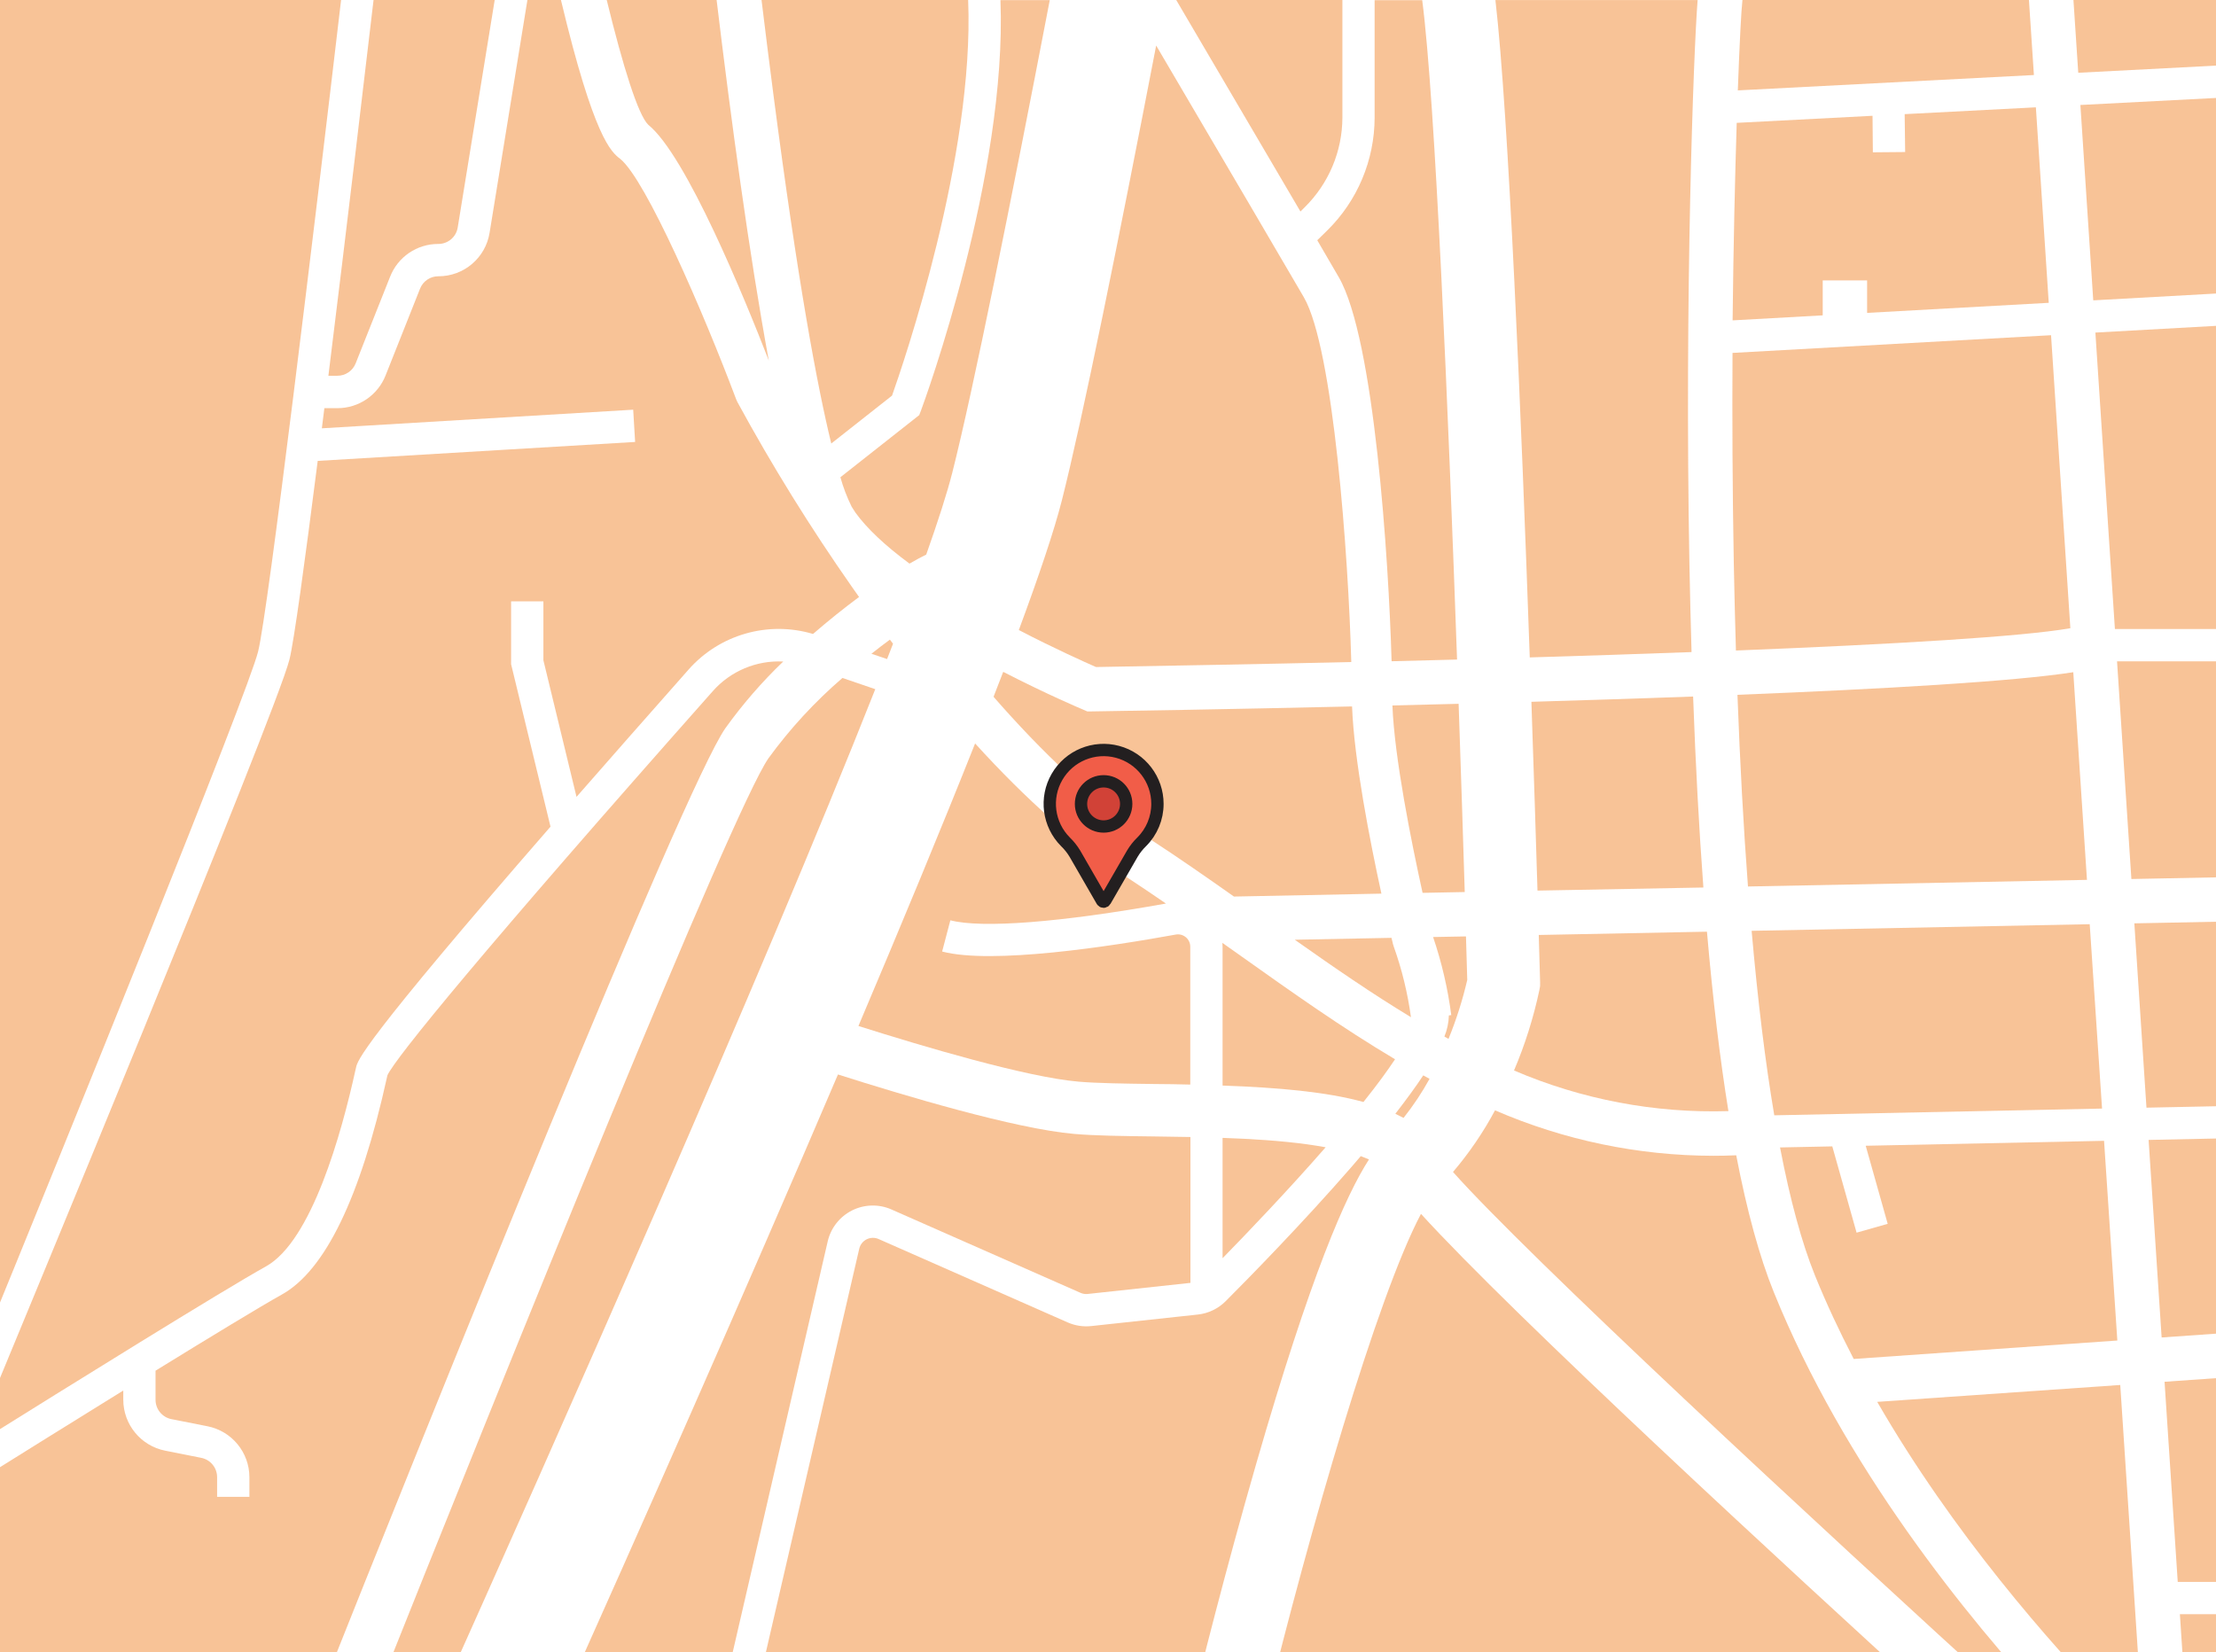
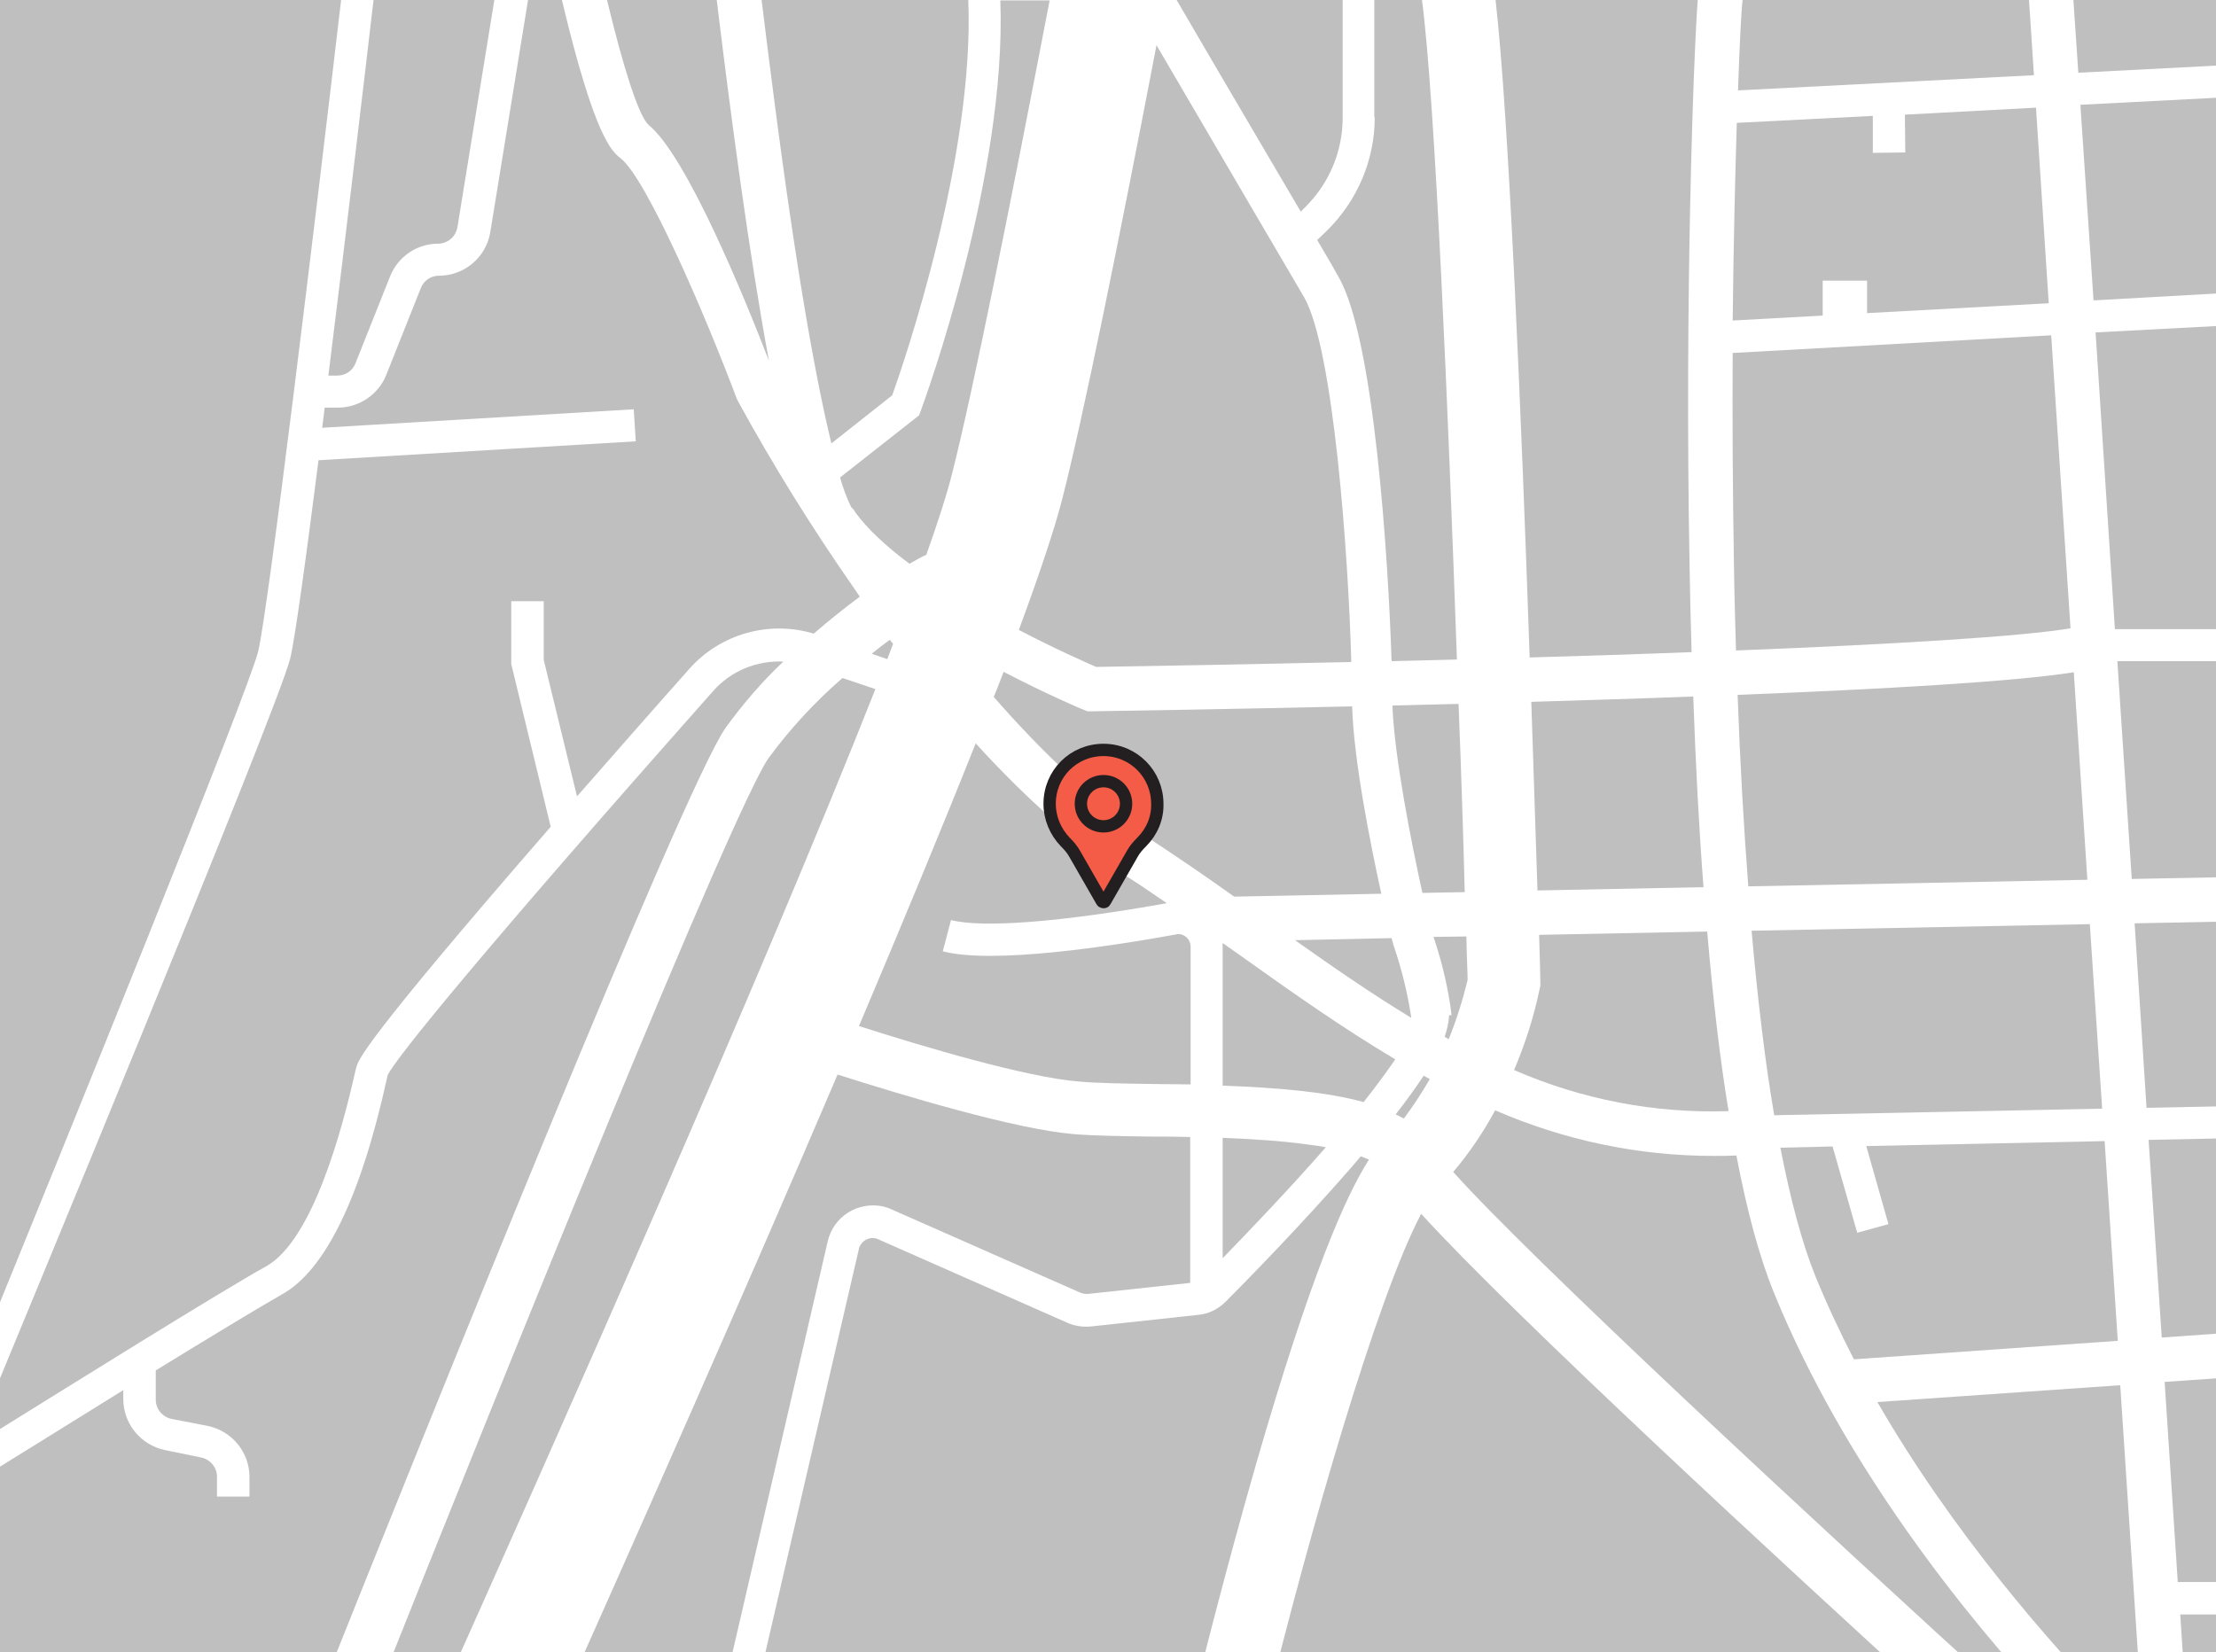
- <svg xmlns="http://www.w3.org/2000/svg" viewBox="0 0 539.24 402">
-   <defs>
-     <style>.cls-1{opacity:0.5;}.cls-2{fill:#f2872f;}.cls-3{fill:#f15d48;}.cls-3,.cls-4{stroke:#231f20;stroke-linecap:round;stroke-linejoin:round;stroke-width:3px;}.cls-4{fill:#d14237;}</style>
-   </defs>
-   <g id="Layer_5" data-name="Layer 5">
-     <g class="cls-1">
-       <path class="cls-2" d="M351.48,252.27l1,.57a94.79,94.79,0,0,0,4.56-14.35c-.05-1.69-.16-5.35-.31-10.59l-8,.15a98.58,98.58,0,0,1,4.42,19l-.58.08A14.68,14.68,0,0,1,351.48,252.27Z" />
-       <path class="cls-2" d="M339.47,257.8c-12.75-7.57-25.07-16.3-37.61-25.21l-4.41-3.12c0,.32.05.65.05,1v33.73c13.49.48,25.23,1.51,34.28,4C335.14,264,337.63,260.57,339.47,257.8Z" />
-       <path class="cls-2" d="M372.25,160c13.48-.4,26.73-.83,39.37-1.3q-.31-10.47-.52-21.53c-1.19-64.79,1-124.59,2-137.16H363.89C367.1,27.68,370.19,101.56,372.25,160Z" />
-       <path class="cls-2" d="M420.59,270.42q-3.09-19.12-5.22-43.67l-40.93.8c.18,6.36.3,10.42.33,11.48l0,.95-.17.93a106.35,106.35,0,0,1-6.18,19.62A122.84,122.84,0,0,0,420.59,270.42Z" />
-       <path class="cls-2" d="M412,169.52c-13,.47-26.27.9-39.35,1.28.61,18,1.12,33.95,1.48,45.95L414.5,216Q412.91,194.59,412,169.52Z" />
-       <path class="cls-2" d="M336.15,217.49c-2.78-12.75-6.66-32.58-7.14-45.56-31.3.71-56.11,1.11-63.31,1.21l-1.14,0-1-.44c-.81-.34-9-3.81-19.44-9.19-.76,2-1.54,4-2.35,6.07C253.47,183,266.46,195.51,280,204.33c7,4.56,13.7,9.24,20.27,13.87Z" />
-       <path class="cls-2" d="M212.05,159.11l3.81,1.29,1.45-3.73-.76-1C215.08,156.74,213.58,157.9,212.05,159.11Z" />
-       <path class="cls-2" d="M262.46,263.25c4.52.39,10.92.47,18.33.57,3,0,6,.08,8.85.14v-33.5a3,3,0,0,0-3.59-3c-16,2.91-44.69,7.3-56.79,4.12l2-7.6c7.68,2,26.77.53,52.46-4.08-3.19-2.19-6.41-4.37-9.68-6.51-12-7.83-24.26-18.69-36.76-32.45-8.12,20.44-17.89,44-28.39,68.76C224.55,254.66,249.76,262.16,262.46,263.25Z" />
-       <path class="cls-2" d="M297.5,306.22c6.34-6.49,16-16.6,25.08-27-1.4-.26-2.91-.5-4.56-.73-6.4-.87-13.45-1.31-20.52-1.56Z" />
-       <path class="cls-2" d="M202.28,107.94l14.79-11.66C219.84,88.47,237.14,38,235.59,0H185.31c.91,7.46,1.87,15.19,2.89,23C194.15,68.73,198.87,94,202.28,107.94Z" />
-       <path class="cls-2" d="M328.82,161.12c-.7-25.83-4.34-76.33-11.54-88.77-2.95-5.1-19.28-32.92-35.94-61.27-9.25,48-17.89,90.75-22.95,110.71-1.86,7.31-5.5,18.15-10.47,31.55,8.78,4.56,16.15,7.84,18.77,9C285.78,162,307,161.63,328.82,161.12Z" />
-       <path class="cls-2" d="M208.17,124.77c2.75,3.8,7.18,8,13.15,12.4,1.48-.86,2.84-1.6,4.07-2.2,2.91-8.23,5.09-15,6.34-19.94,5.09-20.09,14.12-65,23.72-115h-12c1.65,42.49-18.39,97.35-19.38,100l-.39,1-19.18,15.12a41.35,41.35,0,0,0,2.74,7.17C207.55,123.83,207.86,124.3,208.17,124.77Z" />
-       <path class="cls-2" d="M456.8,341.18c18.39,31.87,41.95,58.71,57.64,74.89h6.71l-5.21-79Z" />
-       <path class="cls-2" d="M422.88,22l72.05-3.74L493.72,0H424s0,.05,0,.07C423.72,2.47,423.31,10.26,422.88,22Z" />
-       <path class="cls-2" d="M421.9,137q.21,10.95.52,21.32c38.39-1.52,69.58-3.36,81.38-5.43l-4.7-71.31-77.51,4.31C421.5,101.73,421.57,119,421.9,137Z" />
-       <path class="cls-2" d="M455.66,28.18,422.61,29.9c-.41,13-.79,29.41-1,48.07l21.93-1.22v-8.5h10.8v7.9l44.2-2.45-3.13-47.58-31.93,1.66L463.6,37l-7.86.07Z" />
-       <path class="cls-2" d="M445.87,279l-12.72.26c2.47,12.83,5.31,23.26,8.51,31.17,2.8,6.92,6,13.7,9.42,20.31l64.15-4.49L512,277.65l-58,1.2,5.35,19L451.78,300Z" />
-       <path class="cls-2" d="M422.79,169.1c.62,16.76,1.48,32.34,2.56,46.65l82.49-1.61-3.33-50.54C490,165.86,458.4,167.68,422.79,169.1Z" />
-       <path class="cls-2" d="M426.24,226.54c1.49,17,3.33,32,5.51,44.9l79.76-1.64-3-44.87Z" />
-       <path class="cls-2" d="M157.76,30.38c9.21,7.45,23.38,42.08,29.32,57.37C182.3,61.86,177.85,28.82,174.38,0H147.64C151.6,16.21,155.28,28,157.76,30.38Z" />
-       <path class="cls-2" d="M79.91,91.45h2.18a4.77,4.77,0,0,0,4.45-3l8.38-21.08a12.55,12.55,0,0,1,11.74-8,4.76,4.76,0,0,0,4.72-4l9-55.37H90.9C88.9,17.06,84.3,56.06,79.91,91.45Z" />
-       <polygon class="cls-2" points="559.99 333.96 526.72 336.29 529.93 385 559.99 385 559.99 333.96" />
-       <path class="cls-2" d="M339.16,230.39l-.2-.63c0-.16-.17-.69-.36-1.51l-23.53.46c9.56,6.75,18.86,13.16,28.27,18.85A85.31,85.31,0,0,0,339.16,230.39Z" />
-       <polygon class="cls-2" points="522.32 269.58 547.16 269.07 547.32 276.92 522.84 277.43 526.01 325.51 559.99 323.13 559.99 223.92 519.37 224.72 522.32 269.58" />
-       <path class="cls-2" d="M83,0H-5.26V329.89c22.43-54.8,65.53-161.13,68.07-171.32C65.22,148.93,76.48,55.58,83,0Z" />
-       <path class="cls-2" d="M431.64,314.49q-5.22-12.9-9.15-33.32c-1.88.08-3.74.12-5.59.12a134.1,134.1,0,0,1-53.1-11.06,84.87,84.87,0,0,1-10.23,15c17.87,20.1,86.05,83.45,138.15,130.84h7.69C478.24,393.27,448.7,356.65,431.64,314.49Z" />
-       <path class="cls-2" d="M176.5,177.25A116.49,116.49,0,0,1,190.59,161a21.41,21.41,0,0,0-17.14,7.21c-55.6,62.71-77.33,89.38-79.18,93.5l-.12.54c-6.44,29.2-15.06,47-25.62,52.84-5.13,2.86-17.19,10.19-30.68,18.5v7.1a4.8,4.8,0,0,0,3.85,4.69l8.8,1.74a12.66,12.66,0,0,1,10.19,12.4v4.77H52.83V359.5A4.79,4.79,0,0,0,49,354.81l-8.8-1.75A12.65,12.65,0,0,1,30,340.67v-2.25c-12.93,8-26.17,16.26-35.26,21.94v55.71H76.4C105.67,342.6,166.18,192.1,176.5,177.25Z" />
-       <polygon class="cls-2" points="530.45 392.86 531.98 416.07 559.99 416.07 559.99 392.86 530.45 392.86" />
-       <path class="cls-2" d="M64.72,308.21c11.15-6.2,18.42-32.53,21.75-47.67l.17-.73c.37-1.69,1.27-5.7,47.32-58.62l-9.59-39.55V146.36h7.86V160.7l8.06,33.24c7.87-9,16.9-19.26,27.28-31a29.25,29.25,0,0,1,30.27-8.65c3.77-3.27,7.57-6.3,11.2-9l-1.73-2.46a470.37,470.37,0,0,1-27.88-45l-.28-.62c-8-21.28-22-53.52-28.23-58.55C148.73,37,144.52,33.56,136.5,0h-8.16l-9.2,56.63a12.59,12.59,0,0,1-12.48,10.61,4.76,4.76,0,0,0-4.44,3L93.84,91.34a12.59,12.59,0,0,1-11.75,8H78.93c-.2,1.65-.41,3.28-.61,4.9l75.76-4.53.47,7.85-77.24,4.61c-3.09,24.35-5.77,43.92-6.87,48.33C67.12,173.75,1.72,331.16-.94,337.65l-4.32-7.76v21.2C16.51,337.49,54.21,314.05,64.72,308.21Z" />
-       <polygon class="cls-2" points="505.72 17.71 558.14 14.99 558.55 22.84 506.24 25.55 509.37 73.1 541.58 71.31 542.02 79.15 509.89 80.94 514.64 153.09 550.12 153.09 550.12 160.95 515.16 160.95 518.65 213.93 559.99 213.12 559.99 0 504.55 0 505.72 17.71" />
-       <path class="cls-2" d="M344.44,248.22l.09.06a.25.25,0,0,0,0-.07Z" />
-       <path class="cls-2" d="M354.94,171.29c-5.48.14-10.87.28-16.11.4.48,12.73,4.63,33.33,7.34,45.61l10.26-.2C356.06,205.13,355.56,189.19,354.94,171.29Z" />
-       <path class="cls-2" d="M347.87,262.56l-1.54-.84c-1.75,2.66-4,5.75-6.79,9.35.68.33,1.34.67,2,1A68.38,68.38,0,0,0,347.87,262.56Z" />
-       <path class="cls-2" d="M334.5,28.64a38.63,38.63,0,0,1-11.57,27.49l-2.39,2.34c2.58,4.4,4.42,7.55,5.24,9,8.67,15,12.13,68.68,12.85,93.46l15.93-.41c-2.12-60-5.3-136.16-8.48-160.48H334.5Z" />
-       <path class="cls-2" d="M187,184.54c-8.71,12.52-62.71,145.94-96.85,231.53h15.72c29.55-65.86,79.45-178.4,107.12-248.34L205,165A115.33,115.33,0,0,0,187,184.54Z" />
-       <path class="cls-2" d="M305.65,356.37c13.39-46.42,21.86-65.46,27.48-74.2-.61-.26-1.28-.53-2-.8-.71.84-1.44,1.68-2.19,2.56-12.17,14-25.53,27.58-30.71,32.77a11.27,11.27,0,0,1-6.76,3.23l-25.9,2.8a11.2,11.2,0,0,1-5.77-.89l-46-20.29a3.42,3.42,0,0,0-4.71,2.35L183.14,416.07H289.81C292,406.94,298.2,382.21,305.65,356.37Z" />
-       <path class="cls-2" d="M201.41,302.14a11.26,11.26,0,0,1,15.53-7.78l46,20.29a3.46,3.46,0,0,0,1.74.27l25-2.7v-35.5c-3.06-.06-6.09-.1-9-.14-7.66-.09-14.28-.18-19.26-.61-14.32-1.23-41.48-9.36-57.51-14.47-23,53.88-48.69,111.82-67.84,154.57h39Z" />
-       <path class="cls-2" d="M345.78,295.43C335,315.8,318.56,373,308,416.07H472.75C433.12,379.93,368.4,320.24,345.78,295.43Z" />
-       <path class="cls-2" d="M316.45,51.48l1-1a30.77,30.77,0,0,0,9.21-21.87V0H286.22C297.31,18.88,308.67,38.22,316.45,51.48Z" />
-     </g>
-     <path class="cls-3" d="M281.65,195.65a13.1,13.1,0,1,0-22.38,9.23,14.16,14.16,0,0,1,2.29,2.88l6.62,11.48a.43.43,0,0,0,.74,0l6.63-11.49a13.93,13.93,0,0,1,2.27-2.87A13,13,0,0,0,281.65,195.65Z" />
-     <circle class="cls-4" cx="268.55" cy="195.65" r="5.5" />
+ <svg xmlns="http://www.w3.org/2000/svg" version="1.1" id="Layer_1" x="0px" y="0px" viewBox="0 0 539.2 402" style="enable-background:new 0 0 539.2 402;" xml:space="preserve">
+   <style type="text/css">
+ 	.st0{opacity:0.28;}
+ 	.st1{fill:#1E1919;}
+ 	.st2{fill:#F55C47;stroke:#231F20;stroke-width:3;stroke-linecap:round;stroke-linejoin:round;}
+ </style>
+   <g class="st0">
+     <path class="st1" d="M351.5,252.3l1,0.6c1.9-4.7,3.4-9.5,4.6-14.4c0-1.7-0.2-5.4-0.3-10.6l-8,0.1c2.1,6.2,3.6,12.5,4.4,19l-0.6,0.1   C352.5,248.9,352.1,250.6,351.5,252.3z" />
+     <path class="st1" d="M339.5,257.8c-12.8-7.6-25.1-16.3-37.6-25.2l-4.4-3.1c0,0.3,0,0.6,0,1v33.7c13.5,0.5,25.2,1.5,34.3,4   C335.1,264,337.6,260.6,339.5,257.8z" />
+     <path class="st1" d="M372.2,160c13.5-0.4,26.7-0.8,39.4-1.3c-0.2-7-0.4-14.2-0.5-21.5c-1.2-64.8,1-124.6,2-137.2h-49.2   C367.1,27.7,370.2,101.6,372.2,160z" />
+     <path class="st1" d="M420.6,270.4c-2.1-12.7-3.8-27.3-5.2-43.7l-40.9,0.8c0.2,6.4,0.3,10.4,0.3,11.5v0.9l-0.2,0.9   c-1.4,6.7-3.5,13.3-6.2,19.6C384.9,267.6,402.7,271,420.6,270.4z" />
+     <path class="st1" d="M412,169.5c-13,0.5-26.3,0.9-39.4,1.3c0.6,18,1.1,33.9,1.5,45.9l40.4-0.8C413.4,201.7,412.6,186.2,412,169.5z" />
+     <path class="st1" d="M336.1,217.5c-2.8-12.8-6.7-32.6-7.1-45.6c-31.3,0.7-56.1,1.1-63.3,1.2h-1.1l-1-0.4c-0.8-0.3-9-3.8-19.4-9.2   c-0.8,2-1.5,4-2.4,6.1c11.7,13.4,24.7,25.9,38.2,34.7c7,4.6,13.7,9.2,20.3,13.9L336.1,217.5z" />
+     <path class="st1" d="M212.1,159.1l3.8,1.3l1.4-3.7l-0.8-1C215.1,156.7,213.6,157.9,212.1,159.1z" />
+     <path class="st1" d="M262.5,263.2c4.5,0.4,10.9,0.5,18.3,0.6c3,0,6,0.1,8.9,0.1v-33.5c0-1.7-1.3-3-2.9-3.1c-0.2,0-0.4,0-0.6,0.1   c-16,2.9-44.7,7.3-56.8,4.1l2-7.6c7.7,2,26.8,0.5,52.5-4.1c-3.2-2.2-6.4-4.4-9.7-6.5c-12-7.8-24.3-18.7-36.8-32.4   c-8.1,20.4-17.9,44-28.4,68.8C224.6,254.7,249.8,262.2,262.5,263.2z" />
+     <path class="st1" d="M297.5,306.2c6.3-6.5,16-16.6,25.1-27c-1.4-0.3-2.9-0.5-4.6-0.7c-6.4-0.9-13.5-1.3-20.5-1.6V306.2z" />
+     <path class="st1" d="M202.3,107.9l14.8-11.7c2.8-7.8,20.1-58.3,18.5-96.3h-50.3c0.9,7.5,1.9,15.2,2.9,23   C194.1,68.7,198.9,94,202.3,107.9z" />
+     <path class="st1" d="M328.8,161.1c-0.7-25.8-4.3-76.3-11.5-88.8c-3-5.1-19.3-32.9-35.9-61.3c-9.2,48-17.9,90.8-23,110.7   c-1.9,7.3-5.5,18.1-10.5,31.6c8.8,4.6,16.1,7.8,18.8,9C285.8,162,307,161.6,328.8,161.1z" />
+     <path class="st1" d="M208.2,124.8c2.8,3.8,7.2,8,13.1,12.4c1.5-0.9,2.8-1.6,4.1-2.2c2.9-8.2,5.1-15,6.3-19.9   c5.1-20.1,14.1-65,23.7-115h-12c1.6,42.5-18.4,97.3-19.4,100l-0.4,1l-19.2,15.1c0.7,2.5,1.6,4.9,2.7,7.2   C207.6,123.8,207.9,124.3,208.2,124.8z" />
+     <path class="st1" d="M456.8,341.2c18.4,31.9,42,58.7,57.6,74.9h6.7l-5.2-79L456.8,341.2z" />
+     <path class="st1" d="M422.9,22l72-3.7L493.7,0H424v0.1C423.7,2.5,423.3,10.3,422.9,22z" />
+     <path class="st1" d="M421.9,137c0.1,7.3,0.3,14.4,0.5,21.3c38.4-1.5,69.6-3.4,81.4-5.4l-4.7-71.3l-77.5,4.3   C421.5,101.7,421.6,119,421.9,137z" />
+     <path class="st1" d="M455.7,28.2l-33.1,1.7c-0.4,13-0.8,29.4-1,48.1l21.9-1.2v-8.5h10.8v7.9l44.2-2.4l-3.1-47.6l-31.9,1.7l0.1,9.2   l-7.9,0.1V28.2z" />
+     <path class="st1" d="M445.9,279l-12.7,0.3c2.5,12.8,5.3,23.3,8.5,31.2c2.8,6.9,6,13.7,9.4,20.3l64.2-4.5l-3.2-48.6l-58,1.2l5.4,19   l-7.6,2.1L445.9,279z" />
+     <path class="st1" d="M422.8,169.1c0.6,16.8,1.5,32.3,2.6,46.6l82.5-1.6l-3.3-50.5C490,165.9,458.4,167.7,422.8,169.1z" />
+     <path class="st1" d="M426.2,226.5c1.5,17,3.3,32,5.5,44.9l79.8-1.6l-3-44.9L426.2,226.5z" />
+     <path class="st1" d="M157.8,30.4c9.2,7.4,23.4,42.1,29.3,57.4c-4.8-25.9-9.2-58.9-12.7-87.8h-26.7C151.6,16.2,155.3,28,157.8,30.4z   " />
+     <path class="st1" d="M79.9,91.4h2.2c2,0,3.7-1.2,4.4-3l8.4-21.1c1.9-4.8,6.5-8,11.7-8c2.3,0,4.3-1.7,4.7-4l9-55.4H90.9   C88.9,17.1,84.3,56.1,79.9,91.4z" />
+     <polygon class="st1" points="560,334 526.7,336.3 529.9,385 560,385  " />
+     <path class="st1" d="M339.2,230.4l-0.2-0.6c0-0.2-0.2-0.7-0.4-1.5l-23.5,0.5c9.6,6.8,18.9,13.2,28.3,18.9   C342.5,241.7,341.1,236,339.2,230.4z" />
+     <polygon class="st1" points="522.3,269.6 547.2,269.1 547.3,276.9 522.8,277.4 526,325.5 560,323.1 560,223.9 519.4,224.7  " />
+     <path class="st1" d="M83,0H-5.3v329.9c22.4-54.8,65.5-161.1,68.1-171.3C65.2,148.9,76.5,55.6,83,0z" />
+     <path class="st1" d="M431.6,314.5c-3.5-8.6-6.5-19.7-9.1-33.3c-1.9,0.1-3.7,0.1-5.6,0.1c-18.3,0-36.3-3.8-53.1-11.1   c-2.9,5.4-6.3,10.4-10.2,15c17.9,20.1,86,83.5,138.1,130.8h7.7C478.2,393.3,448.7,356.6,431.6,314.5z" />
+     <path class="st1" d="M176.5,177.2c4.2-5.8,8.9-11.3,14.1-16.2c-6.5-0.3-12.8,2.3-17.1,7.2c-55.6,62.7-77.3,89.4-79.2,93.5l-0.1,0.5   c-6.4,29.2-15.1,47-25.6,52.8c-5.1,2.9-17.2,10.2-30.7,18.5v7.1c0,2.3,1.6,4.2,3.8,4.7l8.8,1.7c5.9,1.2,10.2,6.4,10.2,12.4v4.8   h-7.9v-4.8c0-2.3-1.6-4.2-3.8-4.7l-8.8-1.8c-5.9-1.2-10.2-6.4-10.2-12.4v-2.2c-12.9,8-26.2,16.3-35.3,21.9v55.7h81.7   C105.7,342.6,166.2,192.1,176.5,177.2z" />
+     <polygon class="st1" points="530.5,392.9 532,416.1 560,416.1 560,392.9  " />
+     <path class="st1" d="M64.7,308.2c11.2-6.2,18.4-32.5,21.8-47.7l0.2-0.7c0.4-1.7,1.3-5.7,47.3-58.6l-9.6-39.6v-15.3h7.9v14.3   l8.1,33.2c7.9-9,16.9-19.3,27.3-31c7.5-8.5,19.4-11.9,30.3-8.6c3.8-3.3,7.6-6.3,11.2-9l-1.7-2.5c-10.1-14.5-19.4-29.5-27.9-45   l-0.3-0.6c-8-21.3-22-53.5-28.2-58.5c-2.2-1.7-6.4-5.1-14.4-38.7h-8.2l-9.2,56.6c-1,6.1-6.3,10.6-12.5,10.6c-2,0-3.7,1.2-4.4,3   L94,91.2c-1.9,4.8-6.6,8-11.8,8H79c-0.2,1.7-0.4,3.3-0.6,4.9l75.8-4.5l0.5,7.8L77.5,112c-3.1,24.4-5.8,43.9-6.9,48.3   C67.1,173.8,1.7,331.2-0.9,337.6l-4.3-7.8V351C16.5,337.5,54.2,314,64.7,308.2z" />
+     <polygon class="st1" points="505.7,17.7 558.1,15 558.5,22.8 506.2,25.5 509.4,73.1 541.6,71.3 542,79.2 509.9,80.9 514.6,153.1    550.1,153.1 550.1,160.9 515.2,160.9 518.7,213.9 560,213.1 560,0 504.5,0  " />
+     <path class="st1" d="M344.4,248.2L344.4,248.2C344.5,248.3,344.5,248.2,344.4,248.2L344.4,248.2z" />
+     <path class="st1" d="M354.9,171.3c-5.5,0.1-10.9,0.3-16.1,0.4c0.5,12.7,4.6,33.3,7.3,45.6l10.3-0.2   C356.1,205.1,355.6,189.2,354.9,171.3z" />
+     <path class="st1" d="M347.9,262.6l-1.5-0.8c-1.8,2.7-4,5.8-6.8,9.4c0.7,0.3,1.3,0.7,2,1C343.9,269.1,346,265.9,347.9,262.6z" />
+     <path class="st1" d="M334.5,28.6c0,10.3-4.2,20.2-11.6,27.5l-2.4,2.3c2.6,4.4,4.4,7.5,5.2,9c8.7,15,12.1,68.7,12.9,93.5l15.9-0.4   c-2.1-60-5.3-136.2-8.5-160.5h-11.6v28.6H334.5z" />
+     <path class="st1" d="M187,184.5C178.3,197,124.3,330.4,90.2,416h15.7c29.5-65.9,79.5-178.4,107.1-248.3l-8-2.7   C198.3,170.8,192.2,177.4,187,184.5z" />
+     <path class="st1" d="M305.6,356.4c13.4-46.4,21.9-65.5,27.5-74.2c-0.6-0.3-1.3-0.5-2-0.8c-0.7,0.8-1.4,1.7-2.2,2.6   c-12.2,14-25.5,27.6-30.7,32.8c-1.8,1.8-4.2,3-6.8,3.2l-25.9,2.8c-2,0.2-4-0.1-5.8-0.9l-46-20.3c-1.7-0.8-3.7,0-4.5,1.7   c-0.1,0.2-0.2,0.4-0.2,0.6l-26,112.2h106.7C292,406.9,298.2,382.2,305.6,356.4z" />
+     <path class="st1" d="M201.4,302.1c1.4-6.1,7.4-9.8,13.5-8.5c0.7,0.2,1.4,0.4,2,0.7l46,20.3c0.5,0.2,1.1,0.3,1.7,0.3l25-2.7v-35.5   c-3.1-0.1-6.1-0.1-9-0.1c-7.7-0.1-14.3-0.2-19.3-0.6c-14.3-1.2-41.5-9.4-57.5-14.5c-23,53.9-48.7,111.8-67.8,154.6h39L201.4,302.1z   " />
+     <path class="st1" d="M345.8,295.4C335,315.8,318.6,373,308,416.1h164.8C433.1,379.9,368.4,320.2,345.8,295.4z" />
+     <path class="st1" d="M316.5,51.5l1-1c5.9-5.8,9.2-13.6,9.2-21.9V0h-40.4C297.3,18.9,308.7,38.2,316.5,51.5z" />
  </g>
+   <path class="st2" d="M281.6,195.6c0-7.2-5.8-13.1-13.1-13.1s-13.1,5.8-13.1,13.1c0,3.5,1.4,6.8,3.8,9.3c0.9,0.9,1.7,1.8,2.3,2.9  l6.6,11.5c0.1,0.2,0.4,0.3,0.6,0.2c0.1,0,0.1-0.1,0.2-0.2l6.6-11.5c0.6-1.1,1.4-2,2.3-2.9C280.3,202.4,281.7,199.1,281.6,195.6z" />
+   <circle class="st2" cx="268.5" cy="195.6" r="5.5" />
</svg>
